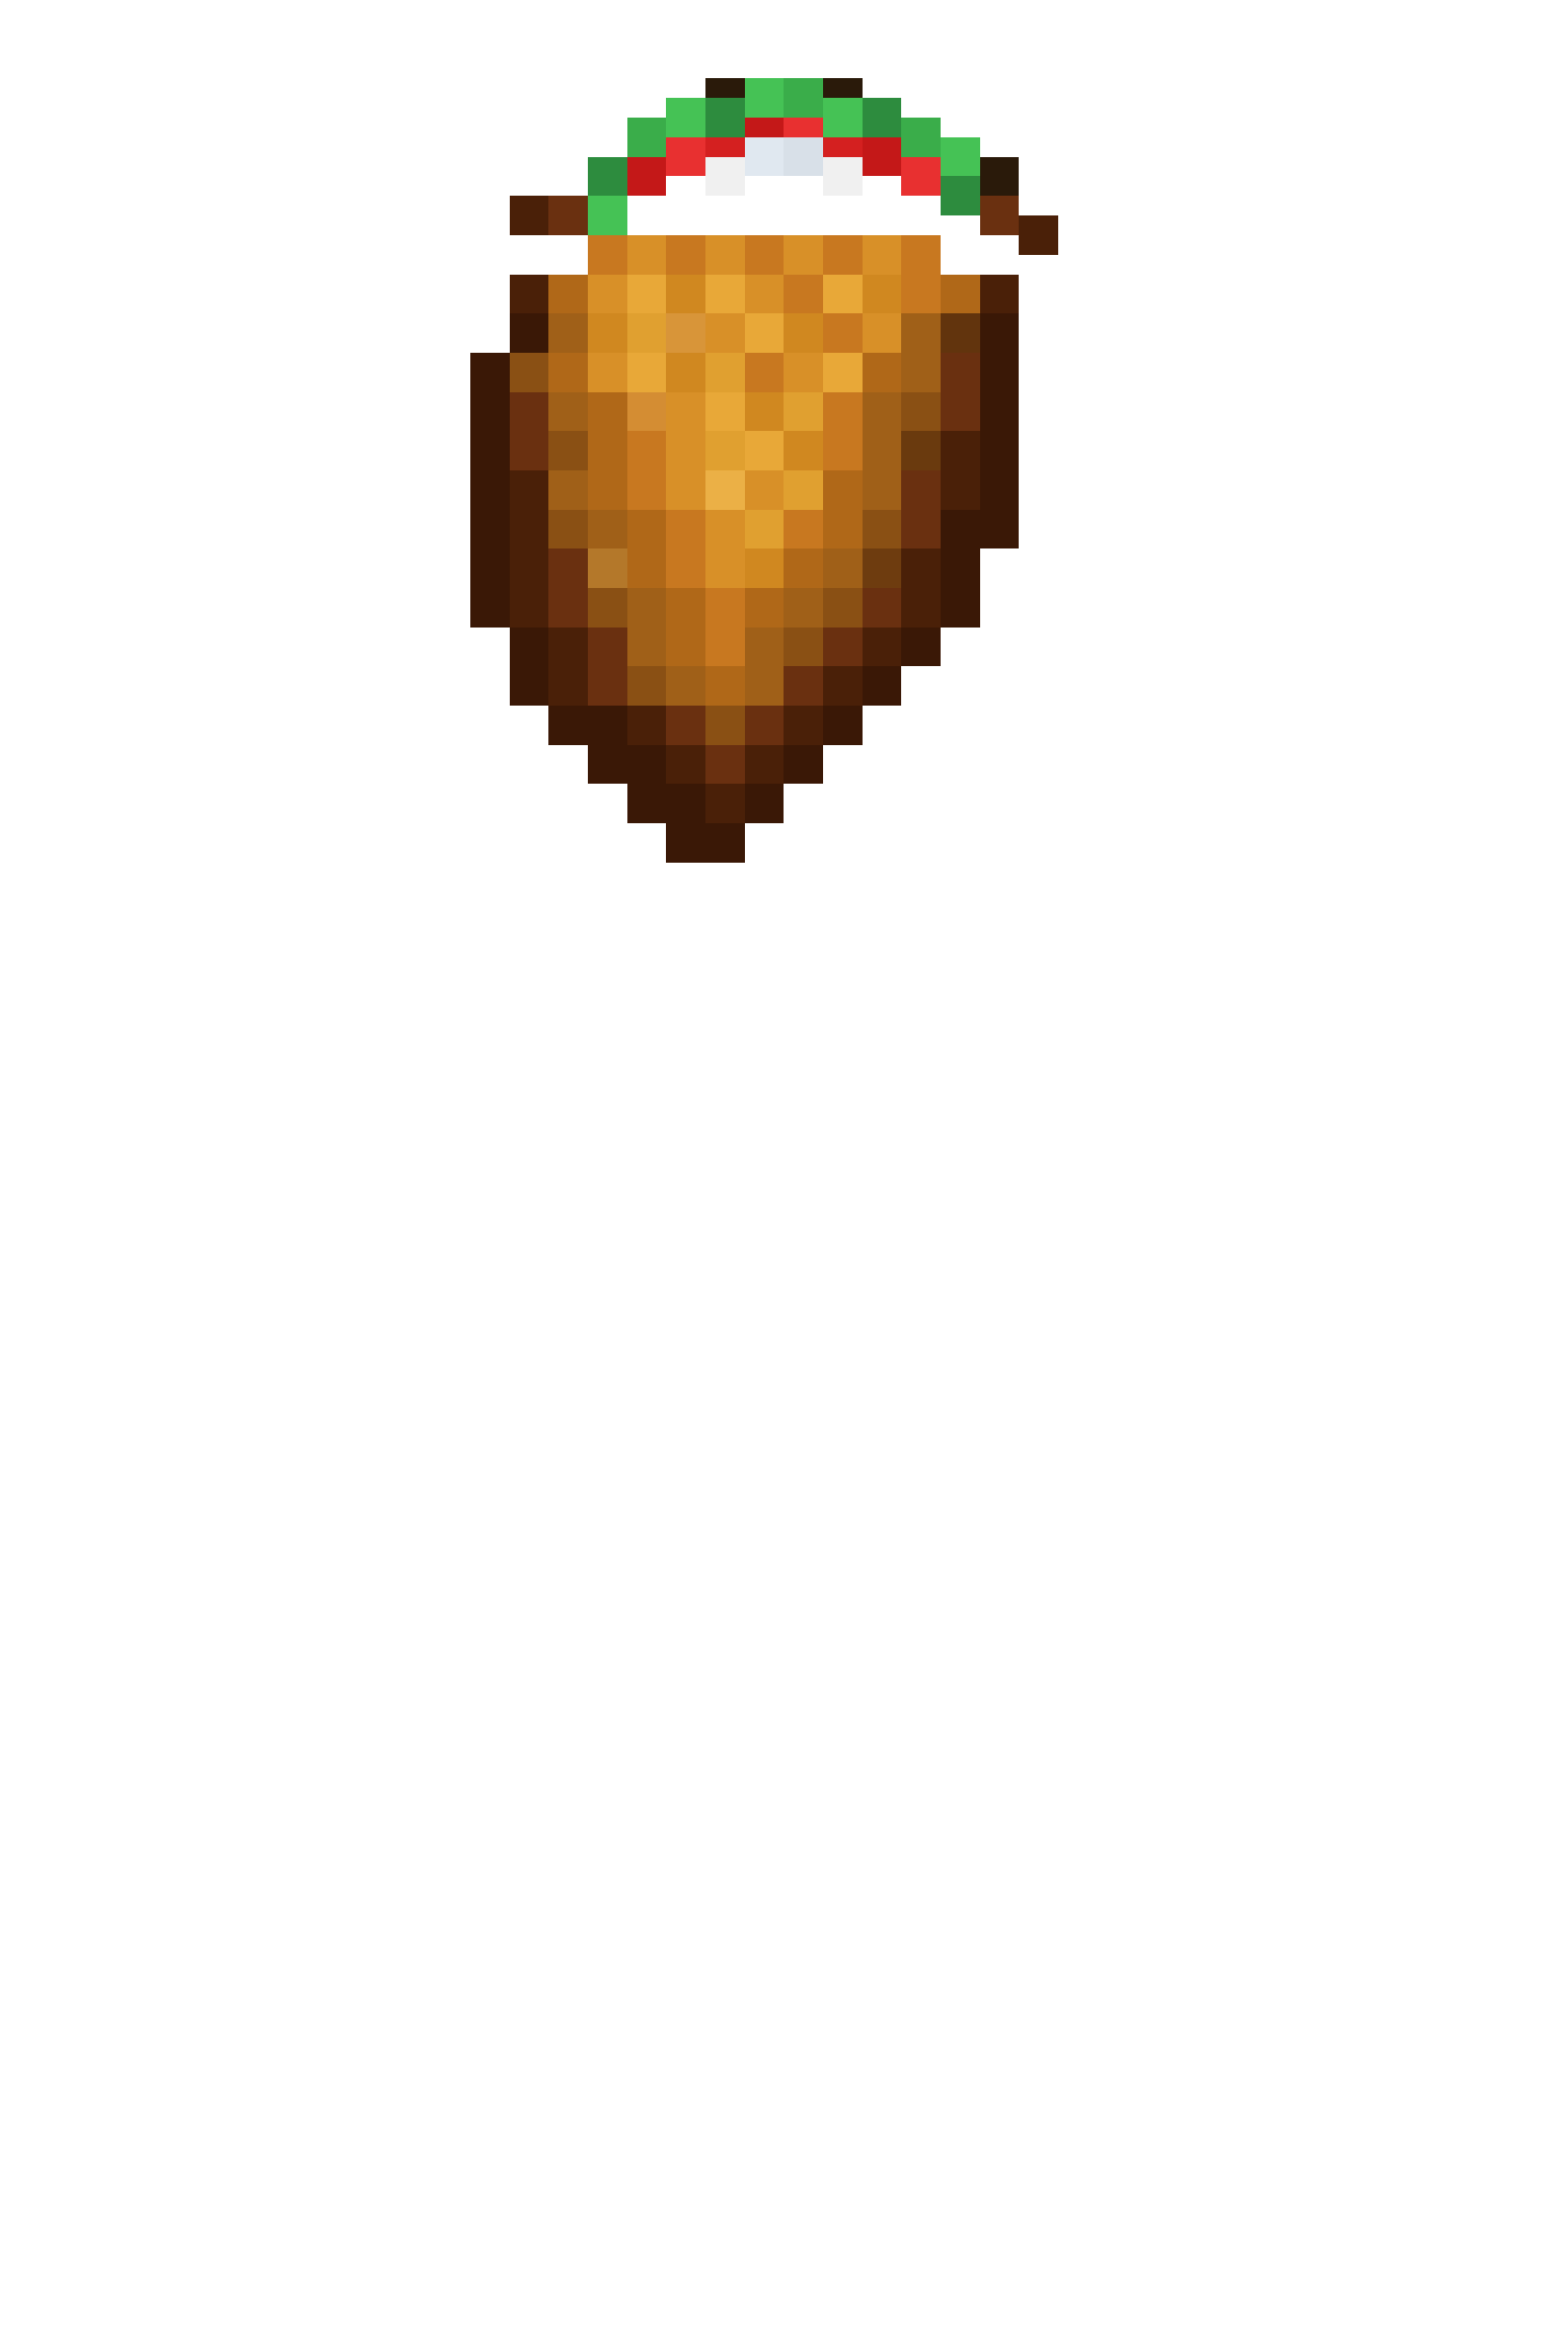
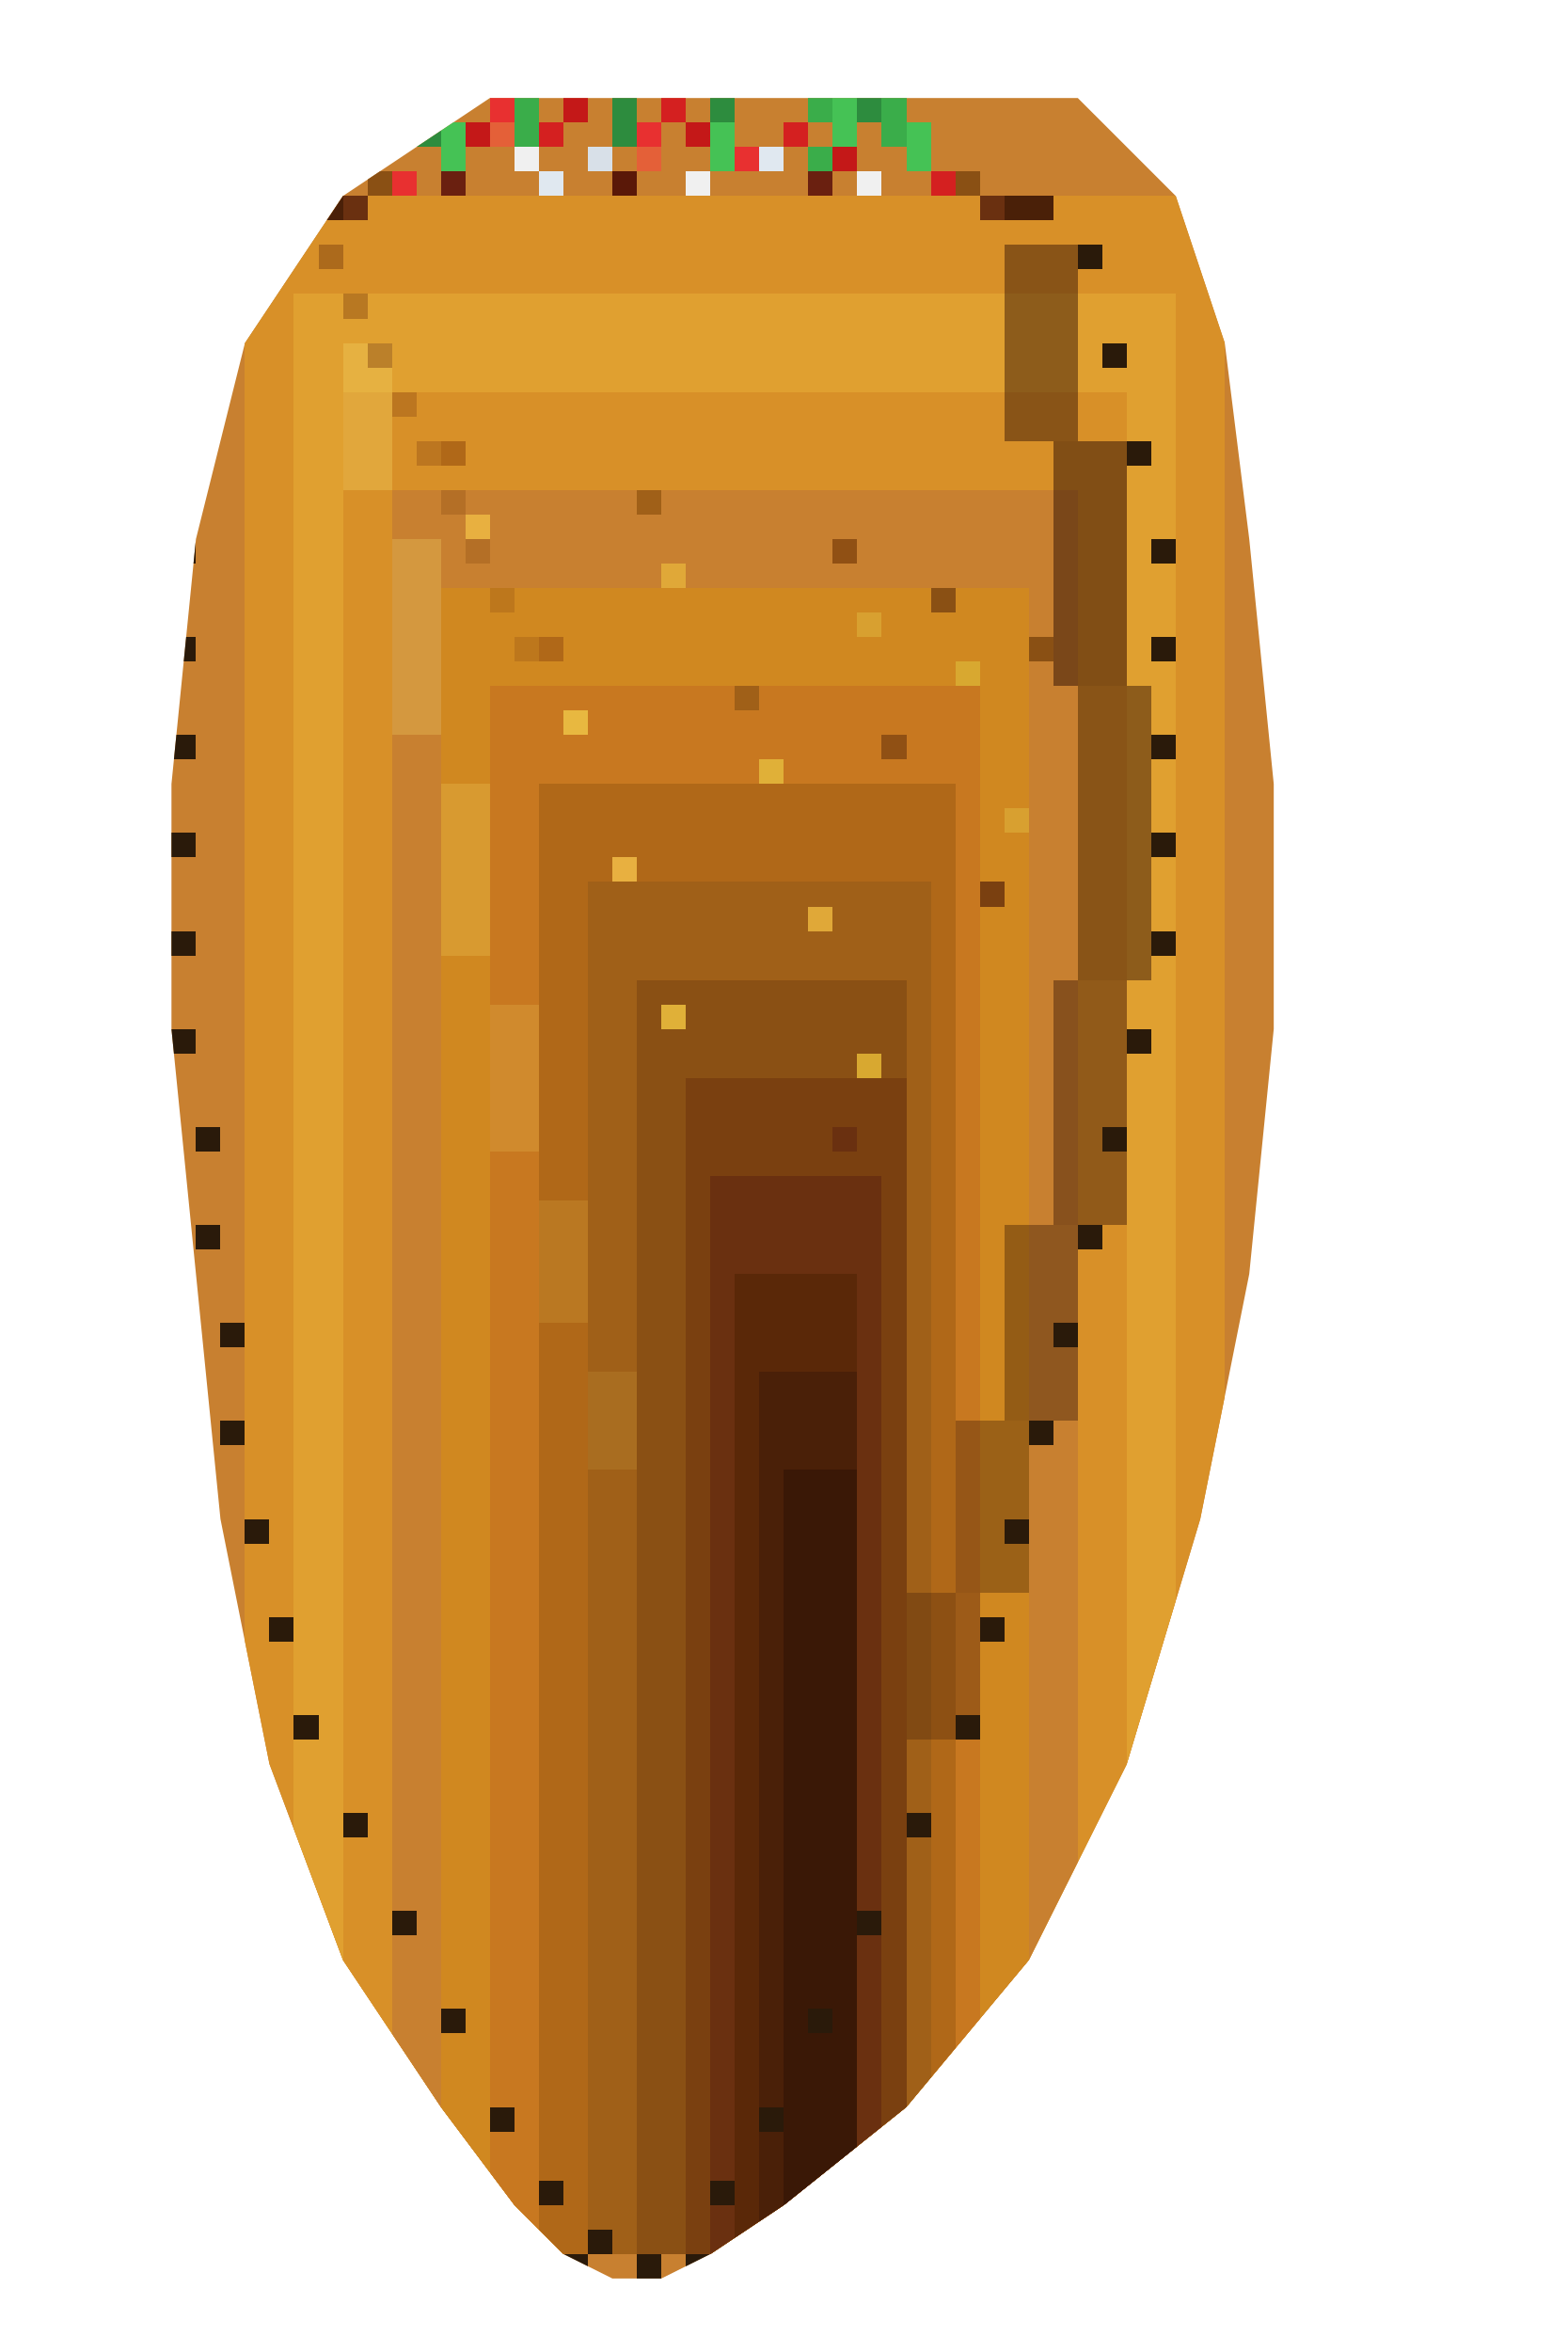
- <svg xmlns="http://www.w3.org/2000/svg" viewBox="0 0 80 120" width="80" height="120" shape-rendering="crispEdges">
-   <rect x="32" y="6" width="2" height="2" fill="#2a1a0a" />
-   <rect x="34" y="5" width="2" height="2" fill="#2a1a0a" />
-   <rect x="36" y="4" width="2" height="2" fill="#2a1a0a" />
-   <rect x="38" y="4" width="2" height="2" fill="#2a1a0a" />
-   <rect x="40" y="4" width="2" height="2" fill="#2a1a0a" />
-   <rect x="42" y="4" width="2" height="2" fill="#2a1a0a" />
-   <rect x="44" y="5" width="2" height="2" fill="#2a1a0a" />
-   <rect x="46" y="6" width="2" height="2" fill="#2a1a0a" />
-   <rect x="48" y="7" width="2" height="2" fill="#2a1a0a" />
-   <rect x="50" y="8" width="2" height="2" fill="#2a1a0a" />
-   <rect x="30" y="8" width="2" height="2" fill="#2d8c3e" />
-   <rect x="32" y="6" width="2" height="2" fill="#3aad4a" />
-   <rect x="34" y="5" width="2" height="2" fill="#45c255" />
-   <rect x="36" y="5" width="2" height="2" fill="#2d8c3e" />
-   <rect x="38" y="4" width="2" height="2" fill="#45c255" />
-   <rect x="40" y="4" width="2" height="2" fill="#3aad4a" />
-   <rect x="42" y="5" width="2" height="2" fill="#45c255" />
-   <rect x="44" y="5" width="2" height="2" fill="#2d8c3e" />
-   <rect x="46" y="6" width="2" height="2" fill="#3aad4a" />
-   <rect x="48" y="7" width="2" height="2" fill="#45c255" />
-   <rect x="30" y="10" width="2" height="2" fill="#45c255" />
-   <rect x="48" y="9" width="2" height="2" fill="#2d8c3e" />
-   <rect x="32" y="8" width="2" height="2" fill="#c41818" />
-   <rect x="34" y="7" width="2" height="2" fill="#e83030" />
-   <rect x="36" y="7" width="2" height="2" fill="#d42020" />
-   <rect x="38" y="6" width="2" height="2" fill="#c41818" />
-   <rect x="40" y="6" width="2" height="2" fill="#e83030" />
-   <rect x="42" y="7" width="2" height="2" fill="#d42020" />
-   <rect x="44" y="7" width="2" height="2" fill="#c41818" />
-   <rect x="46" y="8" width="2" height="2" fill="#e83030" />
-   <rect x="28" y="10" width="2" height="2" fill="#c41818" />
-   <rect x="50" y="10" width="2" height="2" fill="#d42020" />
-   <rect x="36" y="8" width="2" height="2" fill="#f0f0f0" />
-   <rect x="38" y="7" width="2" height="2" fill="#e0e8f0" />
-   <rect x="40" y="7" width="2" height="2" fill="#d8e0e8" />
-   <rect x="42" y="8" width="2" height="2" fill="#f0f0f0" />
-   <rect x="26" y="10" width="2" height="2" fill="#4a2008" />
-   <rect x="28" y="10" width="2" height="2" fill="#6a3010" />
-   <rect x="50" y="10" width="2" height="2" fill="#6a3010" />
-   <rect x="52" y="11" width="2" height="2" fill="#4a2008" />
-   <rect x="30" y="12" width="2" height="2" fill="#c87820" />
-   <rect x="32" y="12" width="2" height="2" fill="#d89028" />
-   <rect x="34" y="12" width="2" height="2" fill="#c87820" />
-   <rect x="36" y="12" width="2" height="2" fill="#d89028" />
-   <rect x="38" y="12" width="2" height="2" fill="#c87820" />
-   <rect x="40" y="12" width="2" height="2" fill="#d89028" />
-   <rect x="42" y="12" width="2" height="2" fill="#c87820" />
-   <rect x="44" y="12" width="2" height="2" fill="#d89028" />
-   <rect x="46" y="12" width="2" height="2" fill="#c87820" />
-   <rect x="26" y="14" width="2" height="2" fill="#4a2008" />
-   <rect x="28" y="14" width="2" height="2" fill="#b06818" />
-   <rect x="30" y="14" width="2" height="2" fill="#d89028" />
-   <rect x="32" y="14" width="2" height="2" fill="#e8a838" />
-   <rect x="34" y="14" width="2" height="2" fill="#d08820" />
-   <rect x="36" y="14" width="2" height="2" fill="#e8a838" />
-   <rect x="38" y="14" width="2" height="2" fill="#d89028" />
-   <rect x="40" y="14" width="2" height="2" fill="#c87820" />
-   <rect x="42" y="14" width="2" height="2" fill="#e8a838" />
-   <rect x="44" y="14" width="2" height="2" fill="#d08820" />
-   <rect x="46" y="14" width="2" height="2" fill="#c87820" />
-   <rect x="48" y="14" width="2" height="2" fill="#b06818" />
-   <rect x="50" y="14" width="2" height="2" fill="#4a2008" />
-   <rect x="26" y="16" width="2" height="2" fill="#3a1806" />
-   <rect x="28" y="16" width="2" height="2" fill="#a06018" />
-   <rect x="30" y="16" width="2" height="2" fill="#d08820" />
-   <rect x="32" y="16" width="2" height="2" fill="#e0a030" />
-   <rect x="34" y="16" width="2" height="2" fill="#c87820" />
-   <rect x="36" y="16" width="2" height="2" fill="#d89028" />
-   <rect x="38" y="16" width="2" height="2" fill="#e8a838" />
-   <rect x="40" y="16" width="2" height="2" fill="#d08820" />
-   <rect x="42" y="16" width="2" height="2" fill="#c87820" />
-   <rect x="44" y="16" width="2" height="2" fill="#d89028" />
-   <rect x="46" y="16" width="2" height="2" fill="#a06018" />
-   <rect x="48" y="16" width="2" height="2" fill="#8a5014" />
-   <rect x="50" y="16" width="2" height="2" fill="#3a1806" />
-   <rect x="24" y="18" width="2" height="2" fill="#3a1806" />
-   <rect x="26" y="18" width="2" height="2" fill="#8a5014" />
-   <rect x="28" y="18" width="2" height="2" fill="#b06818" />
-   <rect x="30" y="18" width="2" height="2" fill="#d89028" />
-   <rect x="32" y="18" width="2" height="2" fill="#e8a838" />
-   <rect x="34" y="18" width="2" height="2" fill="#d08820" />
-   <rect x="36" y="18" width="2" height="2" fill="#e0a030" />
-   <rect x="38" y="18" width="2" height="2" fill="#c87820" />
-   <rect x="40" y="18" width="2" height="2" fill="#d89028" />
-   <rect x="42" y="18" width="2" height="2" fill="#e8a838" />
-   <rect x="44" y="18" width="2" height="2" fill="#b06818" />
-   <rect x="46" y="18" width="2" height="2" fill="#a06018" />
-   <rect x="48" y="18" width="2" height="2" fill="#6a3010" />
-   <rect x="50" y="18" width="2" height="2" fill="#3a1806" />
-   <rect x="24" y="20" width="2" height="2" fill="#3a1806" />
-   <rect x="26" y="20" width="2" height="2" fill="#6a3010" />
-   <rect x="28" y="20" width="2" height="2" fill="#a06018" />
-   <rect x="30" y="20" width="2" height="2" fill="#b06818" />
-   <rect x="32" y="20" width="2" height="2" fill="#c87820" />
-   <rect x="34" y="20" width="2" height="2" fill="#d89028" />
-   <rect x="36" y="20" width="2" height="2" fill="#e8a838" />
-   <rect x="38" y="20" width="2" height="2" fill="#d08820" />
-   <rect x="40" y="20" width="2" height="2" fill="#e0a030" />
-   <rect x="42" y="20" width="2" height="2" fill="#c87820" />
-   <rect x="44" y="20" width="2" height="2" fill="#a06018" />
-   <rect x="46" y="20" width="2" height="2" fill="#8a5014" />
-   <rect x="48" y="20" width="2" height="2" fill="#6a3010" />
-   <rect x="50" y="20" width="2" height="2" fill="#3a1806" />
-   <rect x="24" y="22" width="2" height="2" fill="#3a1806" />
-   <rect x="26" y="22" width="2" height="2" fill="#6a3010" />
-   <rect x="28" y="22" width="2" height="2" fill="#8a5014" />
-   <rect x="30" y="22" width="2" height="2" fill="#b06818" />
-   <rect x="32" y="22" width="2" height="2" fill="#c87820" />
-   <rect x="34" y="22" width="2" height="2" fill="#d89028" />
-   <rect x="36" y="22" width="2" height="2" fill="#e0a030" />
-   <rect x="38" y="22" width="2" height="2" fill="#e8a838" />
-   <rect x="40" y="22" width="2" height="2" fill="#d08820" />
-   <rect x="42" y="22" width="2" height="2" fill="#c87820" />
-   <rect x="44" y="22" width="2" height="2" fill="#a06018" />
-   <rect x="46" y="22" width="2" height="2" fill="#8a5014" />
-   <rect x="48" y="22" width="2" height="2" fill="#4a2008" />
-   <rect x="50" y="22" width="2" height="2" fill="#3a1806" />
-   <rect x="24" y="24" width="2" height="2" fill="#3a1806" />
-   <rect x="26" y="24" width="2" height="2" fill="#4a2008" />
-   <rect x="28" y="24" width="2" height="2" fill="#a06018" />
-   <rect x="30" y="24" width="2" height="2" fill="#b06818" />
-   <rect x="32" y="24" width="2" height="2" fill="#c87820" />
-   <rect x="34" y="24" width="2" height="2" fill="#d89028" />
-   <rect x="36" y="24" width="2" height="2" fill="#e8a838" />
-   <rect x="38" y="24" width="2" height="2" fill="#d89028" />
-   <rect x="40" y="24" width="2" height="2" fill="#e0a030" />
-   <rect x="42" y="24" width="2" height="2" fill="#b06818" />
-   <rect x="44" y="24" width="2" height="2" fill="#a06018" />
-   <rect x="46" y="24" width="2" height="2" fill="#6a3010" />
-   <rect x="48" y="24" width="2" height="2" fill="#4a2008" />
-   <rect x="50" y="24" width="2" height="2" fill="#3a1806" />
-   <rect x="24" y="26" width="2" height="2" fill="#3a1806" />
-   <rect x="26" y="26" width="2" height="2" fill="#4a2008" />
-   <rect x="28" y="26" width="2" height="2" fill="#8a5014" />
-   <rect x="30" y="26" width="2" height="2" fill="#a06018" />
-   <rect x="32" y="26" width="2" height="2" fill="#b06818" />
-   <rect x="34" y="26" width="2" height="2" fill="#c87820" />
-   <rect x="36" y="26" width="2" height="2" fill="#d89028" />
-   <rect x="38" y="26" width="2" height="2" fill="#e0a030" />
-   <rect x="40" y="26" width="2" height="2" fill="#c87820" />
-   <rect x="42" y="26" width="2" height="2" fill="#b06818" />
-   <rect x="44" y="26" width="2" height="2" fill="#8a5014" />
-   <rect x="46" y="26" width="2" height="2" fill="#6a3010" />
-   <rect x="48" y="26" width="2" height="2" fill="#3a1806" />
-   <rect x="50" y="26" width="2" height="2" fill="#3a1806" />
-   <rect x="24" y="28" width="2" height="2" fill="#3a1806" />
-   <rect x="26" y="28" width="2" height="2" fill="#4a2008" />
-   <rect x="28" y="28" width="2" height="2" fill="#6a3010" />
-   <rect x="30" y="28" width="2" height="2" fill="#a06018" />
-   <rect x="32" y="28" width="2" height="2" fill="#b06818" />
-   <rect x="34" y="28" width="2" height="2" fill="#c87820" />
-   <rect x="36" y="28" width="2" height="2" fill="#d89028" />
-   <rect x="38" y="28" width="2" height="2" fill="#d08820" />
-   <rect x="40" y="28" width="2" height="2" fill="#b06818" />
-   <rect x="42" y="28" width="2" height="2" fill="#a06018" />
-   <rect x="44" y="28" width="2" height="2" fill="#8a5014" />
-   <rect x="46" y="28" width="2" height="2" fill="#4a2008" />
-   <rect x="48" y="28" width="2" height="2" fill="#3a1806" />
-   <rect x="24" y="30" width="2" height="2" fill="#3a1806" />
-   <rect x="26" y="30" width="2" height="2" fill="#4a2008" />
-   <rect x="28" y="30" width="2" height="2" fill="#6a3010" />
-   <rect x="30" y="30" width="2" height="2" fill="#8a5014" />
-   <rect x="32" y="30" width="2" height="2" fill="#a06018" />
-   <rect x="34" y="30" width="2" height="2" fill="#b06818" />
-   <rect x="36" y="30" width="2" height="2" fill="#c87820" />
-   <rect x="38" y="30" width="2" height="2" fill="#b06818" />
-   <rect x="40" y="30" width="2" height="2" fill="#a06018" />
-   <rect x="42" y="30" width="2" height="2" fill="#8a5014" />
-   <rect x="44" y="30" width="2" height="2" fill="#6a3010" />
-   <rect x="46" y="30" width="2" height="2" fill="#4a2008" />
-   <rect x="48" y="30" width="2" height="2" fill="#3a1806" />
-   <rect x="26" y="32" width="2" height="2" fill="#3a1806" />
-   <rect x="28" y="32" width="2" height="2" fill="#4a2008" />
-   <rect x="30" y="32" width="2" height="2" fill="#6a3010" />
-   <rect x="32" y="32" width="2" height="2" fill="#a06018" />
-   <rect x="34" y="32" width="2" height="2" fill="#b06818" />
-   <rect x="36" y="32" width="2" height="2" fill="#c87820" />
-   <rect x="38" y="32" width="2" height="2" fill="#a06018" />
-   <rect x="40" y="32" width="2" height="2" fill="#8a5014" />
-   <rect x="42" y="32" width="2" height="2" fill="#6a3010" />
-   <rect x="44" y="32" width="2" height="2" fill="#4a2008" />
-   <rect x="46" y="32" width="2" height="2" fill="#3a1806" />
-   <rect x="26" y="34" width="2" height="2" fill="#3a1806" />
-   <rect x="28" y="34" width="2" height="2" fill="#4a2008" />
-   <rect x="30" y="34" width="2" height="2" fill="#6a3010" />
-   <rect x="32" y="34" width="2" height="2" fill="#8a5014" />
-   <rect x="34" y="34" width="2" height="2" fill="#a06018" />
-   <rect x="36" y="34" width="2" height="2" fill="#b06818" />
-   <rect x="38" y="34" width="2" height="2" fill="#a06018" />
-   <rect x="40" y="34" width="2" height="2" fill="#6a3010" />
-   <rect x="42" y="34" width="2" height="2" fill="#4a2008" />
-   <rect x="44" y="34" width="2" height="2" fill="#3a1806" />
-   <rect x="28" y="36" width="2" height="2" fill="#3a1806" />
-   <rect x="30" y="36" width="2" height="2" fill="#3a1806" />
-   <rect x="32" y="36" width="2" height="2" fill="#4a2008" />
-   <rect x="34" y="36" width="2" height="2" fill="#6a3010" />
-   <rect x="36" y="36" width="2" height="2" fill="#8a5014" />
-   <rect x="38" y="36" width="2" height="2" fill="#6a3010" />
-   <rect x="40" y="36" width="2" height="2" fill="#4a2008" />
-   <rect x="42" y="36" width="2" height="2" fill="#3a1806" />
-   <rect x="30" y="38" width="2" height="2" fill="#3a1806" />
-   <rect x="32" y="38" width="2" height="2" fill="#3a1806" />
-   <rect x="34" y="38" width="2" height="2" fill="#4a2008" />
-   <rect x="36" y="38" width="2" height="2" fill="#6a3010" />
-   <rect x="38" y="38" width="2" height="2" fill="#4a2008" />
-   <rect x="40" y="38" width="2" height="2" fill="#3a1806" />
-   <rect x="32" y="40" width="2" height="2" fill="#3a1806" />
-   <rect x="34" y="40" width="2" height="2" fill="#3a1806" />
-   <rect x="36" y="40" width="2" height="2" fill="#4a2008" />
-   <rect x="38" y="40" width="2" height="2" fill="#3a1806" />
-   <rect x="34" y="42" width="2" height="2" fill="#3a1806" />
-   <rect x="36" y="42" width="2" height="2" fill="#3a1806" />
-   <rect x="34" y="16" width="2" height="2" fill="#f0c060" opacity="0.4" />
-   <rect x="32" y="20" width="2" height="2" fill="#f0c060" opacity="0.3" />
-   <rect x="36" y="24" width="2" height="2" fill="#f0c060" opacity="0.35" />
-   <rect x="30" y="28" width="2" height="2" fill="#f0c060" opacity="0.25" />
-   <rect x="48" y="16" width="2" height="2" fill="#3a1806" opacity="0.5" />
-   <rect x="46" y="22" width="2" height="2" fill="#3a1806" opacity="0.4" />
-   <rect x="44" y="28" width="2" height="2" fill="#3a1806" opacity="0.35" />
+ <svg xmlns="http://www.w3.org/2000/svg" viewBox="0 0 128 192" width="128" height="192" shape-rendering="crispEdges">
+   <defs>
+     <clipPath id="shawarma-clip">
+       <path d="M40,8 L88,8 L96,16 L100,28 L102,44 L104,64 L104,84 L102,104 L98,124 L92,144 L84,160 L74,172 L64,180 L58,184 L54,186 L50,186 L46,184 L42,180 L36,172 L28,160 L22,144 L18,124 L16,104 L14,84 L14,64 L16,44 L20,28 L28,16 Z" />
+     </clipPath>
+   </defs>
+   <g clip-path="url(#shawarma-clip)">
+     <rect x="12" y="6" width="94" height="184" fill="#c88030" />
+     <rect x="20" y="16" width="80" height="168" fill="#d89028" />
+     <rect x="24" y="24" width="72" height="160" fill="#e0a030" />
+     <rect x="28" y="32" width="64" height="152" fill="#d89028" />
+     <rect x="32" y="40" width="56" height="144" fill="#c88030" />
+     <rect x="36" y="48" width="48" height="136" fill="#d08820" />
+     <rect x="40" y="56" width="40" height="128" fill="#c87820" />
+     <rect x="44" y="64" width="34" height="120" fill="#b06818" />
+     <rect x="48" y="72" width="28" height="112" fill="#a06018" />
+     <rect x="52" y="80" width="22" height="104" fill="#8a5014" />
+     <rect x="56" y="88" width="18" height="96" fill="#7a4010" />
+     <rect x="58" y="96" width="14" height="88" fill="#6a3010" />
+     <rect x="60" y="104" width="10" height="80" fill="#5a2808" />
+     <rect x="62" y="112" width="8" height="72" fill="#4a2008" />
+     <rect x="64" y="120" width="6" height="64" fill="#3a1806" />
+     <rect x="36" y="36" width="2" height="2" fill="#b06818" />
+     <rect x="52" y="40" width="2" height="2" fill="#a06018" />
+     <rect x="68" y="44" width="2" height="2" fill="#905014" />
+     <rect x="44" y="52" width="2" height="2" fill="#b06818" />
+     <rect x="60" y="56" width="2" height="2" fill="#a06018" />
+     <rect x="76" y="48" width="2" height="2" fill="#8a5014" />
+     <rect x="40" y="64" width="2" height="2" fill="#c87820" />
+     <rect x="56" y="68" width="2" height="2" fill="#b06818" />
+     <rect x="72" y="60" width="2" height="2" fill="#905014" />
+     <rect x="84" y="52" width="2" height="2" fill="#8a5014" />
+     <rect x="48" y="76" width="2" height="2" fill="#a06018" />
+     <rect x="64" y="80" width="2" height="2" fill="#8a5014" />
+     <rect x="80" y="72" width="2" height="2" fill="#7a4010" />
+     <rect x="52" y="88" width="2" height="2" fill="#8a5014" />
+     <rect x="68" y="92" width="2" height="2" fill="#6a3010" />
+     <rect x="56" y="100" width="2" height="2" fill="#7a4010" />
+     <rect x="64" y="108" width="2" height="2" fill="#5a2808" />
+     <rect x="38" y="42" width="2" height="2" fill="#e8b040" />
+     <rect x="54" y="46" width="2" height="2" fill="#e0a838" />
+     <rect x="70" y="50" width="2" height="2" fill="#d8a030" />
+     <rect x="46" y="58" width="2" height="2" fill="#e8b840" />
+     <rect x="62" y="62" width="2" height="2" fill="#e0b038" />
+     <rect x="78" y="54" width="2" height="2" fill="#d8a830" />
+     <rect x="50" y="70" width="2" height="2" fill="#e8b040" />
+     <rect x="66" y="74" width="2" height="2" fill="#e0a838" />
+     <rect x="82" y="66" width="2" height="2" fill="#d8a030" />
+     <rect x="54" y="82" width="2" height="2" fill="#e0b038" />
+     <rect x="70" y="86" width="2" height="2" fill="#d8a830" />
+     <rect x="28" y="28" width="4" height="12" fill="#f0d060" opacity="0.35" />
+     <rect x="32" y="44" width="4" height="16" fill="#f0d060" opacity="0.3" />
+     <rect x="36" y="64" width="4" height="14" fill="#f0d060" opacity="0.25" />
+     <rect x="40" y="82" width="4" height="12" fill="#f0d060" opacity="0.2" />
+     <rect x="44" y="98" width="4" height="10" fill="#f0d060" opacity="0.15" />
+     <rect x="48" y="112" width="4" height="8" fill="#f0d060" opacity="0.12" />
+     <rect x="82" y="20" width="6" height="16" fill="#3a1806" opacity="0.5" />
+     <rect x="86" y="36" width="6" height="20" fill="#3a1806" opacity="0.55" />
+     <rect x="88" y="56" width="6" height="24" fill="#3a1806" opacity="0.5" />
+     <rect x="86" y="80" width="6" height="20" fill="#3a1806" opacity="0.45" />
+     <rect x="82" y="100" width="6" height="16" fill="#3a1806" opacity="0.4" />
+     <rect x="78" y="116" width="6" height="14" fill="#3a1806" opacity="0.35" />
+     <rect x="74" y="130" width="6" height="12" fill="#3a1806" opacity="0.3" />
+     <rect x="26" y="20" width="2" height="2" fill="#905014" opacity="0.6" />
+     <rect x="28" y="24" width="2" height="2" fill="#905014" opacity="0.5" />
+     <rect x="30" y="28" width="2" height="2" fill="#905014" opacity="0.5" />
+     <rect x="32" y="32" width="2" height="2" fill="#905014" opacity="0.4" />
+     <rect x="34" y="36" width="2" height="2" fill="#905014" opacity="0.4" />
+     <rect x="36" y="40" width="2" height="2" fill="#905014" opacity="0.35" />
+     <rect x="38" y="44" width="2" height="2" fill="#905014" opacity="0.35" />
+     <rect x="40" y="48" width="2" height="2" fill="#905014" opacity="0.3" />
+     <rect x="42" y="52" width="2" height="2" fill="#905014" opacity="0.3" />
+     <rect x="34" y="8" width="2" height="4" fill="#2d8c3e" />
+     <rect x="36" y="4" width="2" height="4" fill="#3aad4a" />
+     <rect x="38" y="2" width="2" height="4" fill="#45c255" />
+     <rect x="40" y="0" width="2" height="4" fill="#2d8c3e" />
+     <rect x="42" y="0" width="2" height="4" fill="#3aad4a" />
+     <rect x="44" y="2" width="2" height="4" fill="#45c255" />
+     <rect x="46" y="4" width="2" height="4" fill="#2d8c3e" />
+     <rect x="48" y="2" width="2" height="4" fill="#3aad4a" />
+     <rect x="50" y="0" width="2" height="4" fill="#45c255" />
+     <rect x="52" y="0" width="2" height="4" fill="#2d8c3e" />
+     <rect x="54" y="2" width="2" height="4" fill="#3aad4a" />
+     <rect x="56" y="4" width="2" height="4" fill="#45c255" />
+     <rect x="58" y="6" width="2" height="4" fill="#2d8c3e" />
+     <rect x="60" y="4" width="2" height="4" fill="#3aad4a" />
+     <rect x="62" y="2" width="2" height="4" fill="#45c255" />
+     <rect x="64" y="4" width="2" height="4" fill="#2d8c3e" />
+     <rect x="66" y="6" width="2" height="4" fill="#3aad4a" />
+     <rect x="68" y="8" width="2" height="4" fill="#45c255" />
+     <rect x="70" y="6" width="2" height="4" fill="#2d8c3e" />
+     <rect x="72" y="8" width="2" height="4" fill="#3aad4a" />
+     <rect x="74" y="10" width="2" height="4" fill="#45c255" />
+     <rect x="36" y="10" width="2" height="4" fill="#45c255" />
+     <rect x="42" y="8" width="2" height="4" fill="#3aad4a" />
+     <rect x="50" y="8" width="2" height="4" fill="#2d8c3e" />
+     <rect x="58" y="10" width="2" height="4" fill="#45c255" />
+     <rect x="66" y="12" width="2" height="4" fill="#3aad4a" />
+     <rect x="40" y="4" width="2" height="2" fill="#5ad065" opacity="0.7" />
+     <rect x="50" y="2" width="2" height="2" fill="#5ad065" opacity="0.7" />
+     <rect x="62" y="4" width="2" height="2" fill="#5ad065" opacity="0.6" />
+     <rect x="38" y="10" width="2" height="2" fill="#c41818" />
+     <rect x="40" y="8" width="2" height="2" fill="#e83030" />
+     <rect x="44" y="10" width="2" height="2" fill="#d42020" />
+     <rect x="46" y="8" width="2" height="2" fill="#c41818" />
+     <rect x="52" y="10" width="2" height="2" fill="#e83030" />
+     <rect x="54" y="8" width="2" height="2" fill="#d42020" />
+     <rect x="56" y="10" width="2" height="2" fill="#c41818" />
+     <rect x="60" y="12" width="2" height="2" fill="#e83030" />
+     <rect x="64" y="10" width="2" height="2" fill="#d42020" />
+     <rect x="68" y="12" width="2" height="2" fill="#c41818" />
+     <rect x="32" y="14" width="2" height="2" fill="#e83030" />
+     <rect x="76" y="14" width="2" height="2" fill="#d42020" />
+     <rect x="40" y="10" width="2" height="2" fill="#ff4040" opacity="0.5" />
+     <rect x="52" y="12" width="2" height="2" fill="#ff4040" opacity="0.5" />
+     <rect x="42" y="12" width="2" height="2" fill="#f0f0f0" />
+     <rect x="44" y="14" width="2" height="2" fill="#e0e8f0" />
+     <rect x="48" y="12" width="2" height="2" fill="#d8e0e8" />
+     <rect x="56" y="14" width="2" height="2" fill="#f0f0f0" />
+     <rect x="62" y="12" width="2" height="2" fill="#e0e8f0" />
+     <rect x="70" y="14" width="2" height="2" fill="#f0f0f0" />
+     <rect x="36" y="14" width="2" height="2" fill="#6a2010" />
+     <rect x="50" y="14" width="2" height="2" fill="#5a1808" />
+     <rect x="66" y="14" width="2" height="2" fill="#6a2010" />
+     <rect x="24" y="16" width="4" height="2" fill="#4a2008" />
+     <rect x="28" y="16" width="2" height="2" fill="#6a3010" />
+     <rect x="30" y="14" width="2" height="2" fill="#8a5014" />
+     <rect x="78" y="14" width="2" height="2" fill="#8a5014" />
+     <rect x="80" y="16" width="2" height="2" fill="#6a3010" />
+     <rect x="82" y="16" width="4" height="2" fill="#4a2008" />
+     <rect x="18" y="20" width="2" height="2" fill="#2a1a0a" />
+     <rect x="16" y="28" width="2" height="2" fill="#2a1a0a" />
+     <rect x="14" y="36" width="2" height="2" fill="#2a1a0a" />
+     <rect x="14" y="44" width="2" height="2" fill="#2a1a0a" />
+     <rect x="14" y="52" width="2" height="2" fill="#2a1a0a" />
+     <rect x="14" y="60" width="2" height="2" fill="#2a1a0a" />
+     <rect x="14" y="68" width="2" height="2" fill="#2a1a0a" />
+     <rect x="14" y="76" width="2" height="2" fill="#2a1a0a" />
+     <rect x="14" y="84" width="2" height="2" fill="#2a1a0a" />
+     <rect x="16" y="92" width="2" height="2" fill="#2a1a0a" />
+     <rect x="16" y="100" width="2" height="2" fill="#2a1a0a" />
+     <rect x="18" y="108" width="2" height="2" fill="#2a1a0a" />
+     <rect x="18" y="116" width="2" height="2" fill="#2a1a0a" />
+     <rect x="20" y="124" width="2" height="2" fill="#2a1a0a" />
+     <rect x="22" y="132" width="2" height="2" fill="#2a1a0a" />
+     <rect x="24" y="140" width="2" height="2" fill="#2a1a0a" />
+     <rect x="28" y="148" width="2" height="2" fill="#2a1a0a" />
+     <rect x="32" y="156" width="2" height="2" fill="#2a1a0a" />
+     <rect x="36" y="164" width="2" height="2" fill="#2a1a0a" />
+     <rect x="40" y="172" width="2" height="2" fill="#2a1a0a" />
+     <rect x="44" y="178" width="2" height="2" fill="#2a1a0a" />
+     <rect x="48" y="182" width="2" height="2" fill="#2a1a0a" />
+     <rect x="52" y="184" width="2" height="2" fill="#2a1a0a" />
+     <rect x="88" y="20" width="2" height="2" fill="#2a1a0a" />
+     <rect x="90" y="28" width="2" height="2" fill="#2a1a0a" />
+     <rect x="92" y="36" width="2" height="2" fill="#2a1a0a" />
+     <rect x="94" y="44" width="2" height="2" fill="#2a1a0a" />
+     <rect x="94" y="52" width="2" height="2" fill="#2a1a0a" />
+     <rect x="94" y="60" width="2" height="2" fill="#2a1a0a" />
+     <rect x="94" y="68" width="2" height="2" fill="#2a1a0a" />
+     <rect x="94" y="76" width="2" height="2" fill="#2a1a0a" />
+     <rect x="92" y="84" width="2" height="2" fill="#2a1a0a" />
+     <rect x="90" y="92" width="2" height="2" fill="#2a1a0a" />
+     <rect x="88" y="100" width="2" height="2" fill="#2a1a0a" />
+     <rect x="86" y="108" width="2" height="2" fill="#2a1a0a" />
+     <rect x="84" y="116" width="2" height="2" fill="#2a1a0a" />
+     <rect x="82" y="124" width="2" height="2" fill="#2a1a0a" />
+     <rect x="80" y="132" width="2" height="2" fill="#2a1a0a" />
+     <rect x="78" y="140" width="2" height="2" fill="#2a1a0a" />
+     <rect x="74" y="148" width="2" height="2" fill="#2a1a0a" />
+     <rect x="70" y="156" width="2" height="2" fill="#2a1a0a" />
+     <rect x="66" y="164" width="2" height="2" fill="#2a1a0a" />
+     <rect x="62" y="172" width="2" height="2" fill="#2a1a0a" />
+     <rect x="58" y="178" width="2" height="2" fill="#2a1a0a" />
+     <rect x="56" y="184" width="2" height="2" fill="#2a1a0a" />
+     <rect x="54" y="186" width="2" height="2" fill="#2a1a0a" />
+     <rect x="50" y="186" width="2" height="2" fill="#2a1a0a" />
+     <rect x="46" y="184" width="2" height="2" fill="#2a1a0a" />
+   </g>
</svg>
